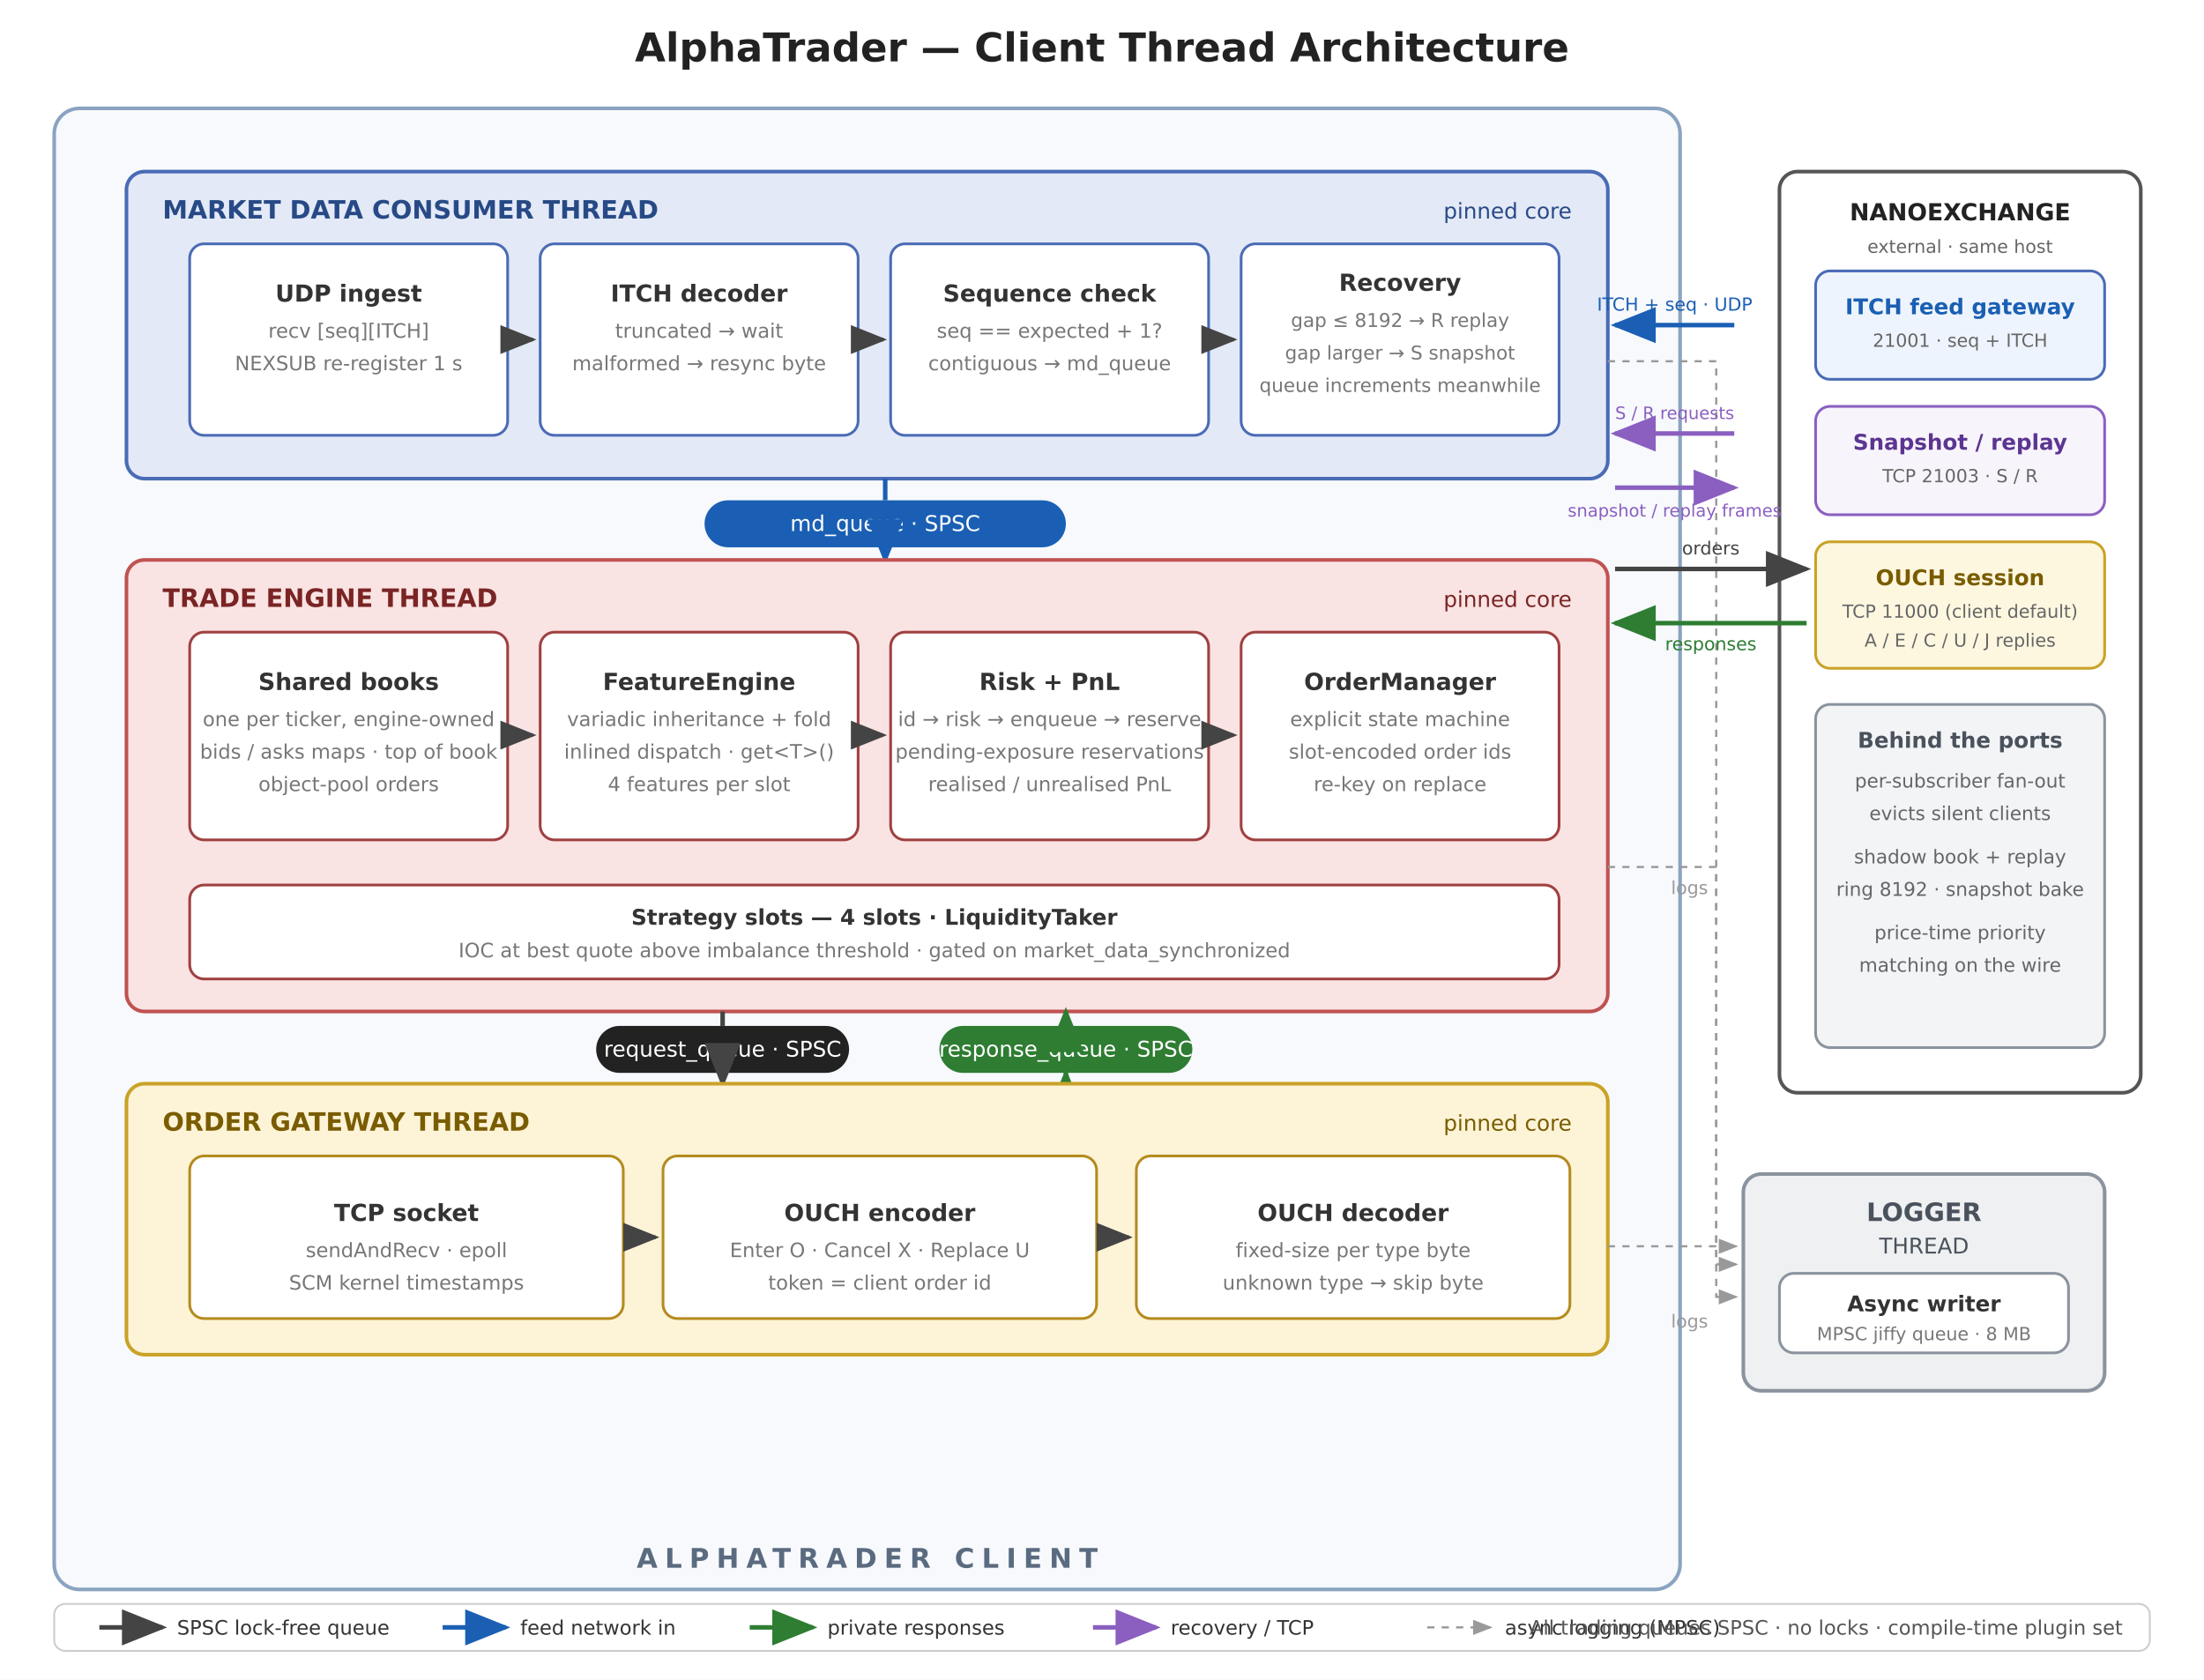
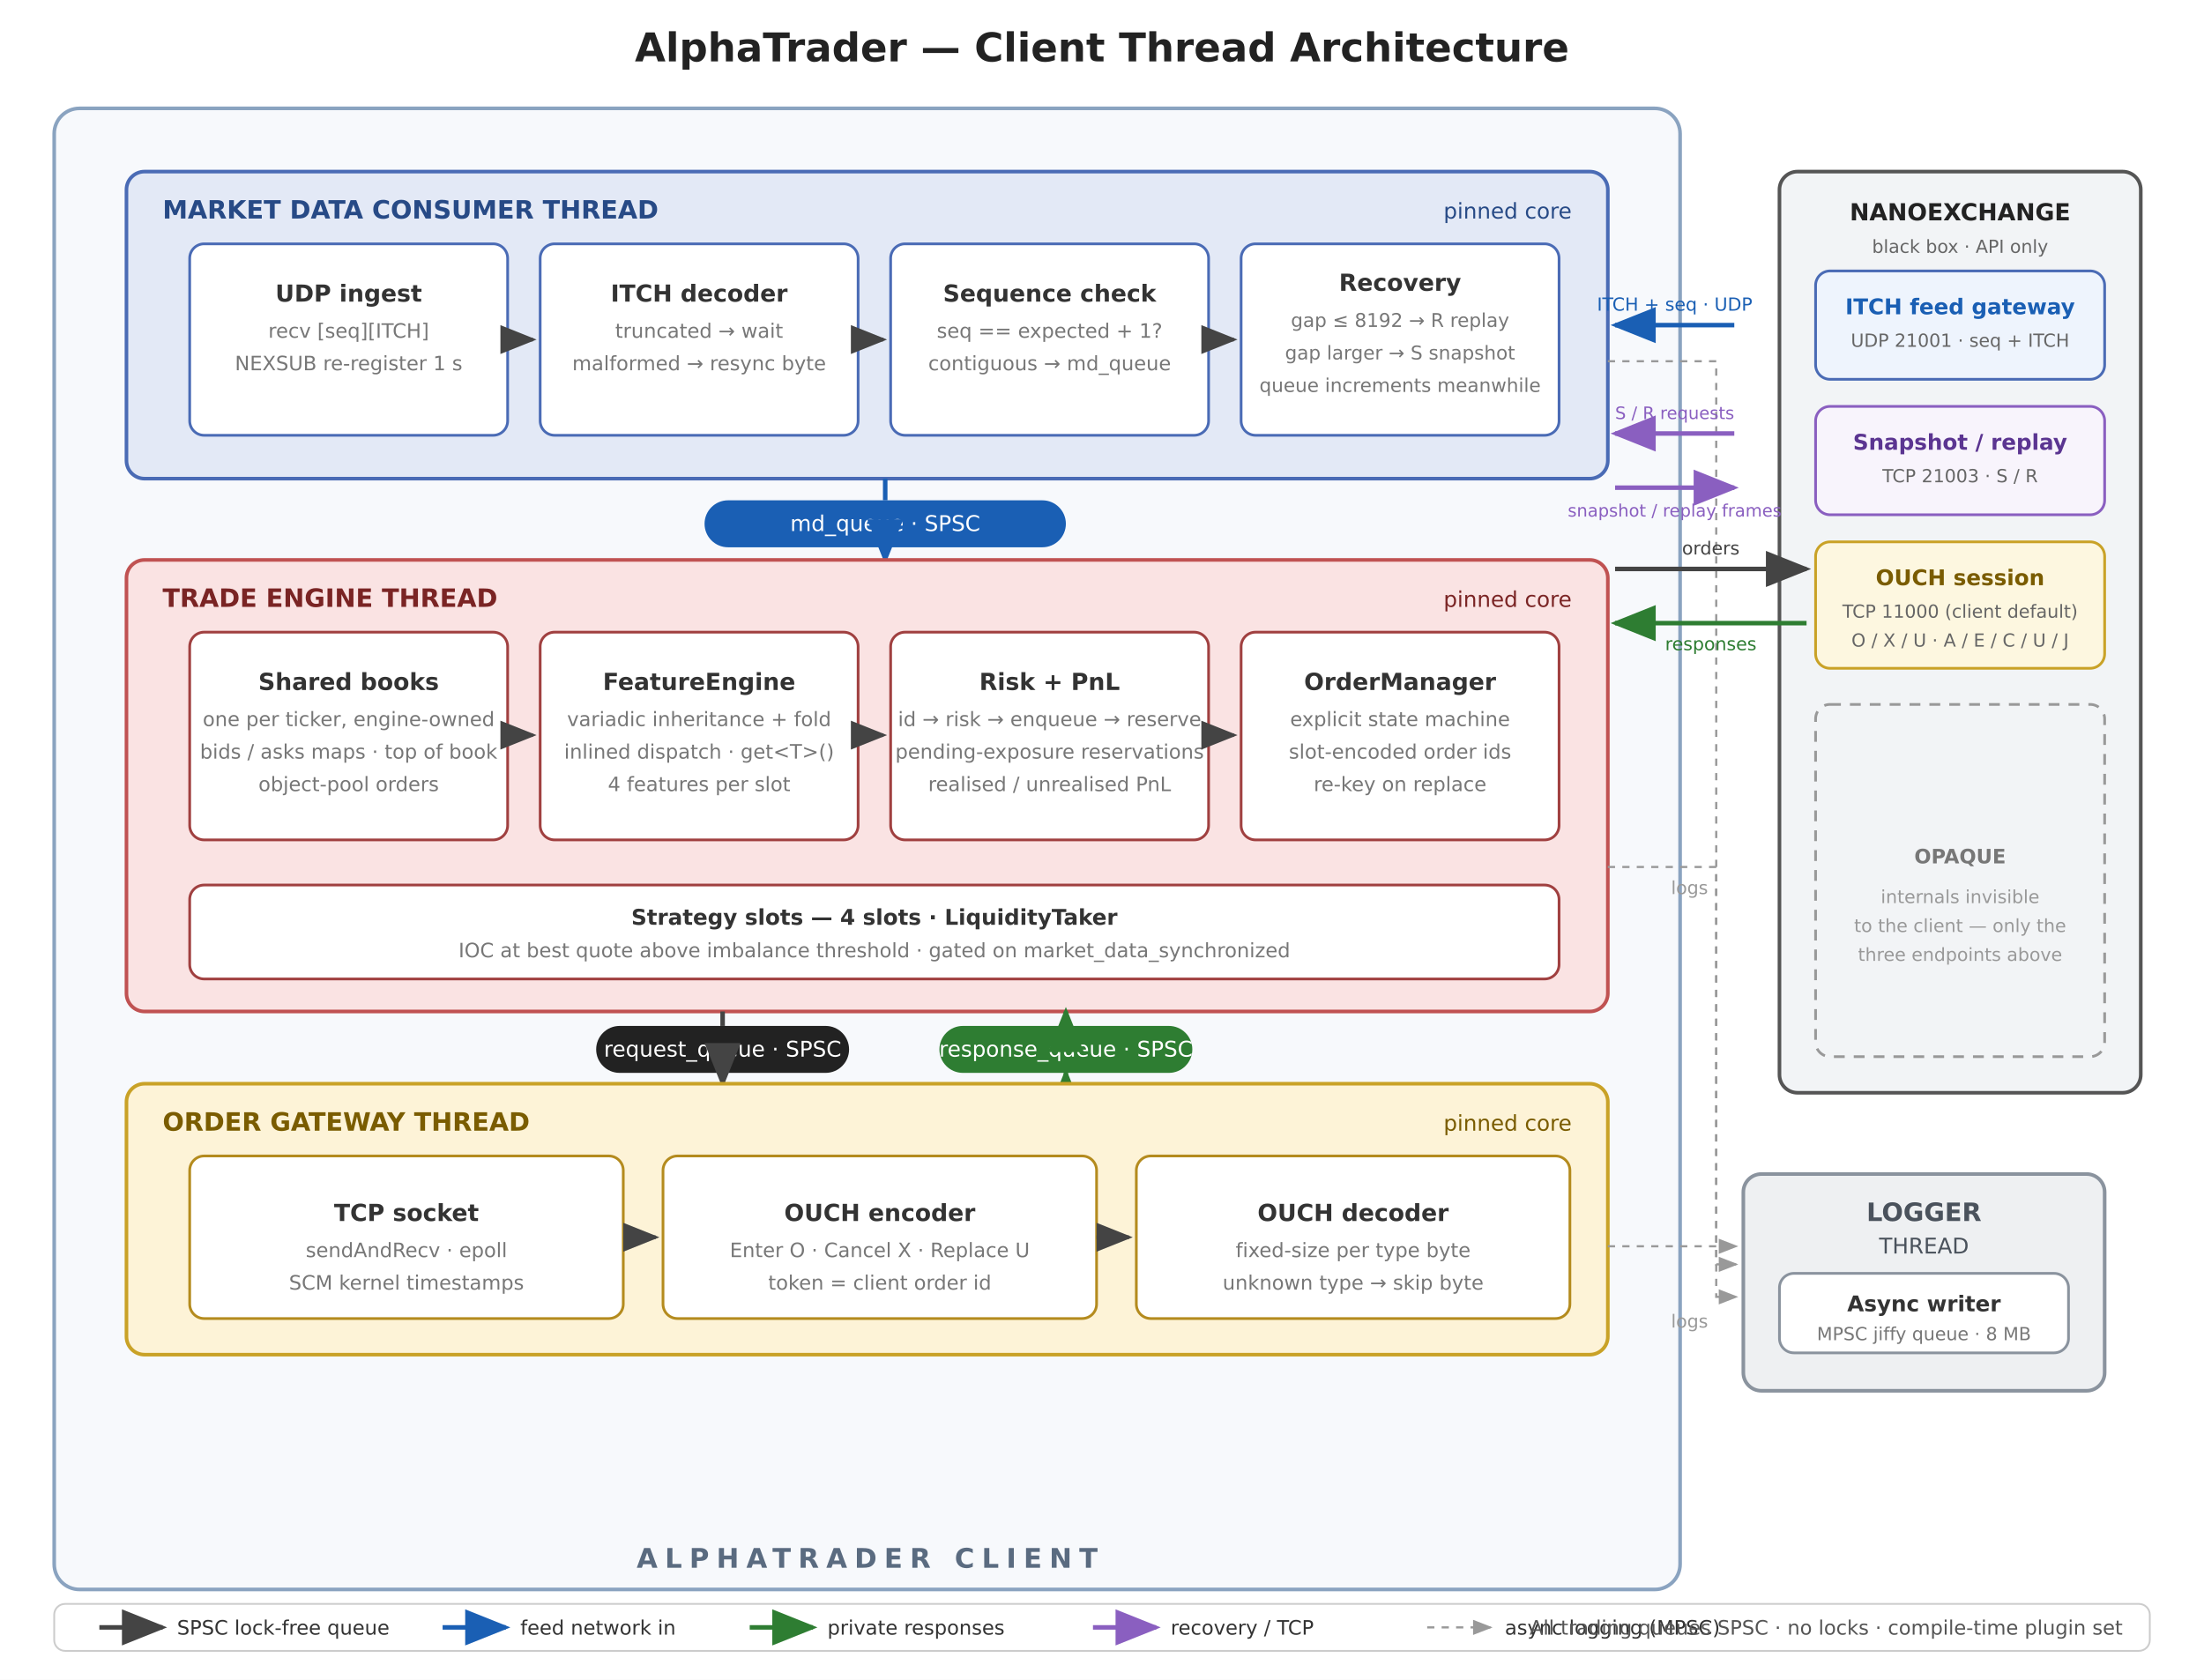
<svg xmlns="http://www.w3.org/2000/svg" width="1220" height="930" viewBox="0 0 1220 930" font-family="DejaVu Sans, Helvetica, Arial, sans-serif">
  <rect x="0" y="0" width="100%" height="100%" fill="#ffffff" />
  <defs>
    <marker id="arr" markerWidth="10" markerHeight="8" refX="9" refY="4" orient="auto" markerUnits="strokeWidth">
      <path d="M0,0 L10,4 L0,8 Z" fill="#444" />
    </marker>
    <marker id="arrBlue" markerWidth="10" markerHeight="8" refX="9" refY="4" orient="auto" markerUnits="strokeWidth">
      <path d="M0,0 L10,4 L0,8 Z" fill="#1a5fb4" />
    </marker>
    <marker id="arrGreen" markerWidth="10" markerHeight="8" refX="9" refY="4" orient="auto" markerUnits="strokeWidth">
      <path d="M0,0 L10,4 L0,8 Z" fill="#2e7d32" />
    </marker>
    <marker id="arrPurple" markerWidth="10" markerHeight="8" refX="9" refY="4" orient="auto" markerUnits="strokeWidth">
      <path d="M0,0 L10,4 L0,8 Z" fill="#8a5fc0" />
    </marker>
    <marker id="arrGray" markerWidth="9" markerHeight="7" refX="8" refY="3.5" orient="auto" markerUnits="strokeWidth">
      <path d="M0,0 L9,3.5 L0,7 Z" fill="#999" />
    </marker>
  </defs>
  <text x="610" y="34" text-anchor="middle" font-size="22" font-weight="bold" fill="#222">AlphaTrader — Client Thread Architecture</text>
  <rect x="30" y="60" width="900" height="820" rx="14" fill="#f7f9fc" stroke="#8aa3c0" stroke-width="2" />
  <text x="480" y="868" text-anchor="middle" font-size="15" font-weight="bold" fill="#5a6b80" letter-spacing="4">ALPHATRADER CLIENT</text>
  <rect x="70" y="95" width="820" height="170" rx="10" fill="#e3e9f6" stroke="#4a6bb5" stroke-width="2" />
  <text x="90" y="121" font-size="14" font-weight="bold" fill="#274a86">MARKET DATA CONSUMER THREAD</text>
  <text x="870" y="121" text-anchor="end" font-size="12" fill="#274a86">pinned core</text>
  <rect x="105" y="135" width="176" height="106" rx="8" fill="#fff" stroke="#4a6bb5" stroke-width="1.5" />
  <text x="193" y="167" text-anchor="middle" font-size="13" font-weight="bold" fill="#333">UDP ingest</text>
  <text x="193" y="187" text-anchor="middle" font-size="11" fill="#777">recv [seq][ITCH]</text>
  <text x="193" y="205" text-anchor="middle" font-size="11" fill="#777">NEXSUB re-register 1 s</text>
  <rect x="299" y="135" width="176" height="106" rx="8" fill="#fff" stroke="#4a6bb5" stroke-width="1.5" />
  <text x="387" y="167" text-anchor="middle" font-size="13" font-weight="bold" fill="#333">ITCH decoder</text>
  <text x="387" y="187" text-anchor="middle" font-size="11" fill="#777">truncated → wait</text>
  <text x="387" y="205" text-anchor="middle" font-size="11" fill="#777">malformed → resync byte</text>
  <rect x="493" y="135" width="176" height="106" rx="8" fill="#fff" stroke="#4a6bb5" stroke-width="1.5" />
  <text x="581" y="167" text-anchor="middle" font-size="13" font-weight="bold" fill="#333">Sequence check</text>
  <text x="581" y="187" text-anchor="middle" font-size="11" fill="#777">seq == expected + 1?</text>
  <text x="581" y="205" text-anchor="middle" font-size="11" fill="#777">contiguous → md_queue</text>
  <rect x="687" y="135" width="176" height="106" rx="8" fill="#fff" stroke="#4a6bb5" stroke-width="1.5" />
  <text x="775" y="161" text-anchor="middle" font-size="13" font-weight="bold" fill="#333">Recovery</text>
  <text x="775" y="181" text-anchor="middle" font-size="10.5" fill="#777">gap ≤ 8192 → R replay</text>
  <text x="775" y="199" text-anchor="middle" font-size="10.5" fill="#777">gap larger → S snapshot</text>
  <text x="775" y="217" text-anchor="middle" font-size="10.5" fill="#777">queue increments meanwhile</text>
  <line x1="281" y1="188" x2="295" y2="188" stroke="#444" stroke-width="2" marker-end="url(#arr)" />
  <line x1="475" y1="188" x2="489" y2="188" stroke="#444" stroke-width="2" marker-end="url(#arr)" />
  <line x1="669" y1="188" x2="683" y2="188" stroke="#444" stroke-width="2" marker-end="url(#arr)" />
  <line x1="490" y1="265" x2="490" y2="277" stroke="#1a5fb4" stroke-width="2.5" />
  <rect x="390" y="277" width="200" height="26" rx="13" fill="#1a5fb4" />
  <text x="490" y="294" text-anchor="middle" font-size="12" fill="#fff">md_queue · SPSC</text>
  <line x1="490" y1="303" x2="490" y2="310" stroke="#1a5fb4" stroke-width="2.5" marker-end="url(#arrBlue)" />
  <rect x="70" y="310" width="820" height="250" rx="10" fill="#fae3e3" stroke="#c05252" stroke-width="2" />
  <text x="90" y="336" font-size="14" font-weight="bold" fill="#7a2424">TRADE ENGINE THREAD</text>
  <text x="870" y="336" text-anchor="end" font-size="12" fill="#7a2424">pinned core</text>
  <rect x="105" y="350" width="176" height="115" rx="8" fill="#fff" stroke="#a04040" stroke-width="1.5" />
  <text x="193" y="382" text-anchor="middle" font-size="13" font-weight="bold" fill="#333">Shared books</text>
  <text x="193" y="402" text-anchor="middle" font-size="11" fill="#777">one per ticker, engine-owned</text>
  <text x="193" y="420" text-anchor="middle" font-size="11" fill="#777">bids / asks maps · top of book</text>
  <text x="193" y="438" text-anchor="middle" font-size="11" fill="#777">object-pool orders</text>
  <rect x="299" y="350" width="176" height="115" rx="8" fill="#fff" stroke="#a04040" stroke-width="1.5" />
  <text x="387" y="382" text-anchor="middle" font-size="13" font-weight="bold" fill="#333">FeatureEngine</text>
  <text x="387" y="402" text-anchor="middle" font-size="11" fill="#777">variadic inheritance + fold</text>
  <text x="387" y="420" text-anchor="middle" font-size="11" fill="#777">inlined dispatch · get&lt;T&gt;()</text>
  <text x="387" y="438" text-anchor="middle" font-size="11" fill="#777">4 features per slot</text>
  <rect x="493" y="350" width="176" height="115" rx="8" fill="#fff" stroke="#a04040" stroke-width="1.5" />
  <text x="581" y="382" text-anchor="middle" font-size="13" font-weight="bold" fill="#333">Risk + PnL</text>
  <text x="581" y="402" text-anchor="middle" font-size="11" fill="#777">id → risk → enqueue → reserve</text>
  <text x="581" y="420" text-anchor="middle" font-size="11" fill="#777">pending-exposure reservations</text>
  <text x="581" y="438" text-anchor="middle" font-size="11" fill="#777">realised / unrealised PnL</text>
  <rect x="687" y="350" width="176" height="115" rx="8" fill="#fff" stroke="#a04040" stroke-width="1.5" />
  <text x="775" y="382" text-anchor="middle" font-size="13" font-weight="bold" fill="#333">OrderManager</text>
  <text x="775" y="402" text-anchor="middle" font-size="11" fill="#777">explicit state machine</text>
  <text x="775" y="420" text-anchor="middle" font-size="11" fill="#777">slot-encoded order ids</text>
  <text x="775" y="438" text-anchor="middle" font-size="11" fill="#777">re-key on replace</text>
  <line x1="281" y1="407" x2="295" y2="407" stroke="#444" stroke-width="2" marker-end="url(#arr)" />
  <line x1="475" y1="407" x2="489" y2="407" stroke="#444" stroke-width="2" marker-end="url(#arr)" />
  <line x1="669" y1="407" x2="683" y2="407" stroke="#444" stroke-width="2" marker-end="url(#arr)" />
  <rect x="105" y="490" width="758" height="52" rx="8" fill="#fff" stroke="#a04040" stroke-width="1.5" />
  <text x="484" y="512" text-anchor="middle" font-size="12" font-weight="bold" fill="#333">Strategy slots — 4 slots · LiquidityTaker</text>
  <text x="484" y="530" text-anchor="middle" font-size="11" fill="#777">IOC at best quote above imbalance threshold · gated on market_data_synchronized</text>
  <line x1="400" y1="560" x2="400" y2="568" stroke="#444" stroke-width="2.5" />
  <rect x="330" y="568" width="140" height="26" rx="13" fill="#222" />
  <text x="400" y="585" text-anchor="middle" font-size="12" fill="#fff">request_queue · SPSC</text>
  <line x1="400" y1="594" x2="400" y2="600" stroke="#444" stroke-width="2.5" marker-end="url(#arr)" />
  <line x1="590" y1="600" x2="590" y2="594" stroke="#2e7d32" stroke-width="2.5" marker-end="url(#arrGreen)" />
  <rect x="520" y="568" width="140" height="26" rx="13" fill="#2e7d32" />
  <text x="590" y="585" text-anchor="middle" font-size="12" fill="#fff">response_queue · SPSC</text>
  <line x1="590" y1="568" x2="590" y2="560" stroke="#2e7d32" stroke-width="2.5" marker-end="url(#arrGreen)" />
  <rect x="70" y="600" width="820" height="150" rx="10" fill="#fdf3d7" stroke="#c9a227" stroke-width="2" />
  <text x="90" y="626" font-size="14" font-weight="bold" fill="#7a5c00">ORDER GATEWAY THREAD</text>
  <text x="870" y="626" text-anchor="end" font-size="12" fill="#7a5c00">pinned core</text>
  <rect x="105" y="640" width="240" height="90" rx="8" fill="#fff" stroke="#b48b1e" stroke-width="1.5" />
  <text x="225" y="676" text-anchor="middle" font-size="13" font-weight="bold" fill="#333">TCP socket</text>
  <text x="225" y="696" text-anchor="middle" font-size="11" fill="#777">sendAndRecv · epoll</text>
  <text x="225" y="714" text-anchor="middle" font-size="11" fill="#777">SCM kernel timestamps</text>
  <rect x="367" y="640" width="240" height="90" rx="8" fill="#fff" stroke="#b48b1e" stroke-width="1.5" />
  <text x="487" y="676" text-anchor="middle" font-size="13" font-weight="bold" fill="#333">OUCH encoder</text>
  <text x="487" y="696" text-anchor="middle" font-size="11" fill="#777">Enter O · Cancel X · Replace U</text>
  <text x="487" y="714" text-anchor="middle" font-size="11" fill="#777">token = client order id</text>
  <rect x="629" y="640" width="240" height="90" rx="8" fill="#fff" stroke="#b48b1e" stroke-width="1.5" />
  <text x="749" y="676" text-anchor="middle" font-size="13" font-weight="bold" fill="#333">OUCH decoder</text>
  <text x="749" y="696" text-anchor="middle" font-size="11" fill="#777">fixed-size per type byte</text>
  <text x="749" y="714" text-anchor="middle" font-size="11" fill="#777">unknown type → skip byte</text>
  <line x1="345" y1="685" x2="363" y2="685" stroke="#444" stroke-width="2" marker-end="url(#arr)" />
  <line x1="607" y1="685" x2="625" y2="685" stroke="#444" stroke-width="2" marker-end="url(#arr)" />
  <rect x="965" y="650" width="200" height="120" rx="10" fill="#eef0f2" stroke="#8a939e" stroke-width="2" />
  <text x="1065" y="676" text-anchor="middle" font-size="14" font-weight="bold" fill="#4a525c">LOGGER</text>
  <text x="1065" y="694" text-anchor="middle" font-size="12" fill="#4a525c">THREAD</text>
  <rect x="985" y="705" width="160" height="44" rx="8" fill="#fff" stroke="#8a939e" stroke-width="1.5" />
  <text x="1065" y="726" text-anchor="middle" font-size="12" font-weight="bold" fill="#333">Async writer</text>
  <text x="1065" y="742" text-anchor="middle" font-size="10" fill="#777">MPSC jiffy queue · 8 MB</text>
  <line x1="890" y1="690" x2="961" y2="690" stroke="#999" stroke-width="1.2" stroke-dasharray="4,4" marker-end="url(#arrGray)" />
  <polyline points="890,480 950,480 950,700 961,700" fill="none" stroke="#999" stroke-width="1.2" stroke-dasharray="4,4" marker-end="url(#arrGray)" />
  <polyline points="890,200 950,200 950,718 961,718" fill="none" stroke="#999" stroke-width="1.2" stroke-dasharray="4,4" marker-end="url(#arrGray)" />
  <text x="925" y="495" font-size="10" fill="#999">logs</text>
  <text x="925" y="735" font-size="10" fill="#999">logs</text>
-   <rect x="985" y="95" width="200" height="510" rx="10" fill="#fff" stroke="#555" stroke-width="2" />
+   <rect x="985" y="95" width="200" height="510" rx="10" fill="#f2f4f6" stroke="#555" stroke-width="2" />
  <text x="1085" y="122" text-anchor="middle" font-size="13" font-weight="bold" fill="#222">NANOEXCHANGE</text>
-   <text x="1085" y="140" text-anchor="middle" font-size="10" fill="#666">external · same host</text>
+   <text x="1085" y="140" text-anchor="middle" font-size="10" fill="#666">black box · API only</text>
  <rect x="1005" y="150" width="160" height="60" rx="8" fill="#eef4fd" stroke="#4a6bb5" stroke-width="1.5" />
  <text x="1085" y="174" text-anchor="middle" font-size="12" font-weight="bold" fill="#1a5fb4">ITCH feed gateway</text>
-   <text x="1085" y="192" text-anchor="middle" font-size="10" fill="#666">21001 · seq + ITCH</text>
+   <text x="1085" y="192" text-anchor="middle" font-size="10" fill="#666">UDP 21001 · seq + ITCH</text>
  <rect x="1005" y="225" width="160" height="60" rx="8" fill="#f8f4fc" stroke="#8a5fc0" stroke-width="1.5" />
  <text x="1085" y="249" text-anchor="middle" font-size="12" font-weight="bold" fill="#5b3591">Snapshot / replay</text>
  <text x="1085" y="267" text-anchor="middle" font-size="10" fill="#666">TCP 21003 · S / R</text>
  <rect x="1005" y="300" width="160" height="70" rx="8" fill="#fdf7e0" stroke="#c9a227" stroke-width="1.5" />
  <text x="1085" y="324" text-anchor="middle" font-size="12" font-weight="bold" fill="#7a5c00">OUCH session</text>
  <text x="1085" y="342" text-anchor="middle" font-size="10" fill="#666">TCP 11000 (client default)</text>
-   <text x="1085" y="358" text-anchor="middle" font-size="10" fill="#666">A / E / C / U / J replies</text>
-   <rect x="1005" y="390" width="160" height="190" rx="8" fill="#f2f4f6" stroke="#8a939e" stroke-width="1.5" />
-   <text x="1085" y="414" text-anchor="middle" font-size="12" font-weight="bold" fill="#4a525c">Behind the ports</text>
-   <text x="1085" y="436" text-anchor="middle" font-size="10.5" fill="#666">per-subscriber fan-out</text>
-   <text x="1085" y="454" text-anchor="middle" font-size="10.5" fill="#666">evicts silent clients</text>
-   <text x="1085" y="478" text-anchor="middle" font-size="10.5" fill="#666">shadow book + replay</text>
-   <text x="1085" y="496" text-anchor="middle" font-size="10.5" fill="#666">ring 8192 · snapshot bake</text>
-   <text x="1085" y="520" text-anchor="middle" font-size="10.5" fill="#666">price-time priority</text>
-   <text x="1085" y="538" text-anchor="middle" font-size="10.5" fill="#666">matching on the wire</text>
+   <text x="1085" y="358" text-anchor="middle" font-size="10" fill="#666">O / X / U · A / E / C / U / J</text>
+   <rect x="1005" y="390" width="160" height="195" rx="8" fill="none" stroke="#999" stroke-width="1.5" stroke-dasharray="6,5" />
+   <text x="1085" y="478" text-anchor="middle" font-size="11" font-weight="bold" fill="#777">OPAQUE</text>
+   <text x="1085" y="500" text-anchor="middle" font-size="10" fill="#999">internals invisible</text>
+   <text x="1085" y="516" text-anchor="middle" font-size="10" fill="#999">to the client — only the</text>
+   <text x="1085" y="532" text-anchor="middle" font-size="10" fill="#999">three endpoints above</text>
  <line x1="960" y1="180" x2="894" y2="180" stroke="#1a5fb4" stroke-width="2.5" marker-end="url(#arrBlue)" />
  <text x="927" y="172" text-anchor="middle" font-size="10" fill="#1a5fb4">ITCH + seq · UDP</text>
  <line x1="960" y1="240" x2="894" y2="240" stroke="#8a5fc0" stroke-width="2.5" marker-end="url(#arrPurple)" />
  <line x1="894" y1="270" x2="960" y2="270" stroke="#8a5fc0" stroke-width="2.5" marker-end="url(#arrPurple)" />
  <text x="927" y="232" text-anchor="middle" font-size="9.5" fill="#8a5fc0">S / R requests</text>
  <text x="927" y="286" text-anchor="middle" font-size="9.5" fill="#8a5fc0">snapshot / replay frames</text>
  <line x1="894" y1="315" x2="1000" y2="315" stroke="#444" stroke-width="2.5" marker-end="url(#arr)" />
  <line x1="1000" y1="345" x2="894" y2="345" stroke="#2e7d32" stroke-width="2.5" marker-end="url(#arrGreen)" />
  <text x="947" y="307" text-anchor="middle" font-size="10" fill="#444">orders</text>
  <text x="947" y="360" text-anchor="middle" font-size="10" fill="#2e7d32">responses</text>
  <rect x="30" y="888" width="1160" height="26" rx="6" fill="#fff" stroke="#ccc" />
  <line x1="55" y1="901" x2="90" y2="901" stroke="#444" stroke-width="2.5" marker-end="url(#arr)" />
  <text x="98" y="905" font-size="11" fill="#333">SPSC lock-free queue</text>
  <line x1="245" y1="901" x2="280" y2="901" stroke="#1a5fb4" stroke-width="2.5" marker-end="url(#arrBlue)" />
  <text x="288" y="905" font-size="11" fill="#333">feed network in</text>
  <line x1="415" y1="901" x2="450" y2="901" stroke="#2e7d32" stroke-width="2.5" marker-end="url(#arrGreen)" />
  <text x="458" y="905" font-size="11" fill="#333">private responses</text>
  <line x1="605" y1="901" x2="640" y2="901" stroke="#8a5fc0" stroke-width="2.5" marker-end="url(#arrPurple)" />
  <text x="648" y="905" font-size="11" fill="#333">recovery / TCP</text>
  <line x1="790" y1="901" x2="825" y2="901" stroke="#999" stroke-width="1.2" stroke-dasharray="4,4" marker-end="url(#arrGray)" />
  <text x="833" y="905" font-size="11" fill="#333">async logging (MPSC)</text>
  <text x="1175" y="905" text-anchor="end" font-size="11" fill="#555">All trading queues SPSC · no locks · compile-time plugin set</text>
</svg>
